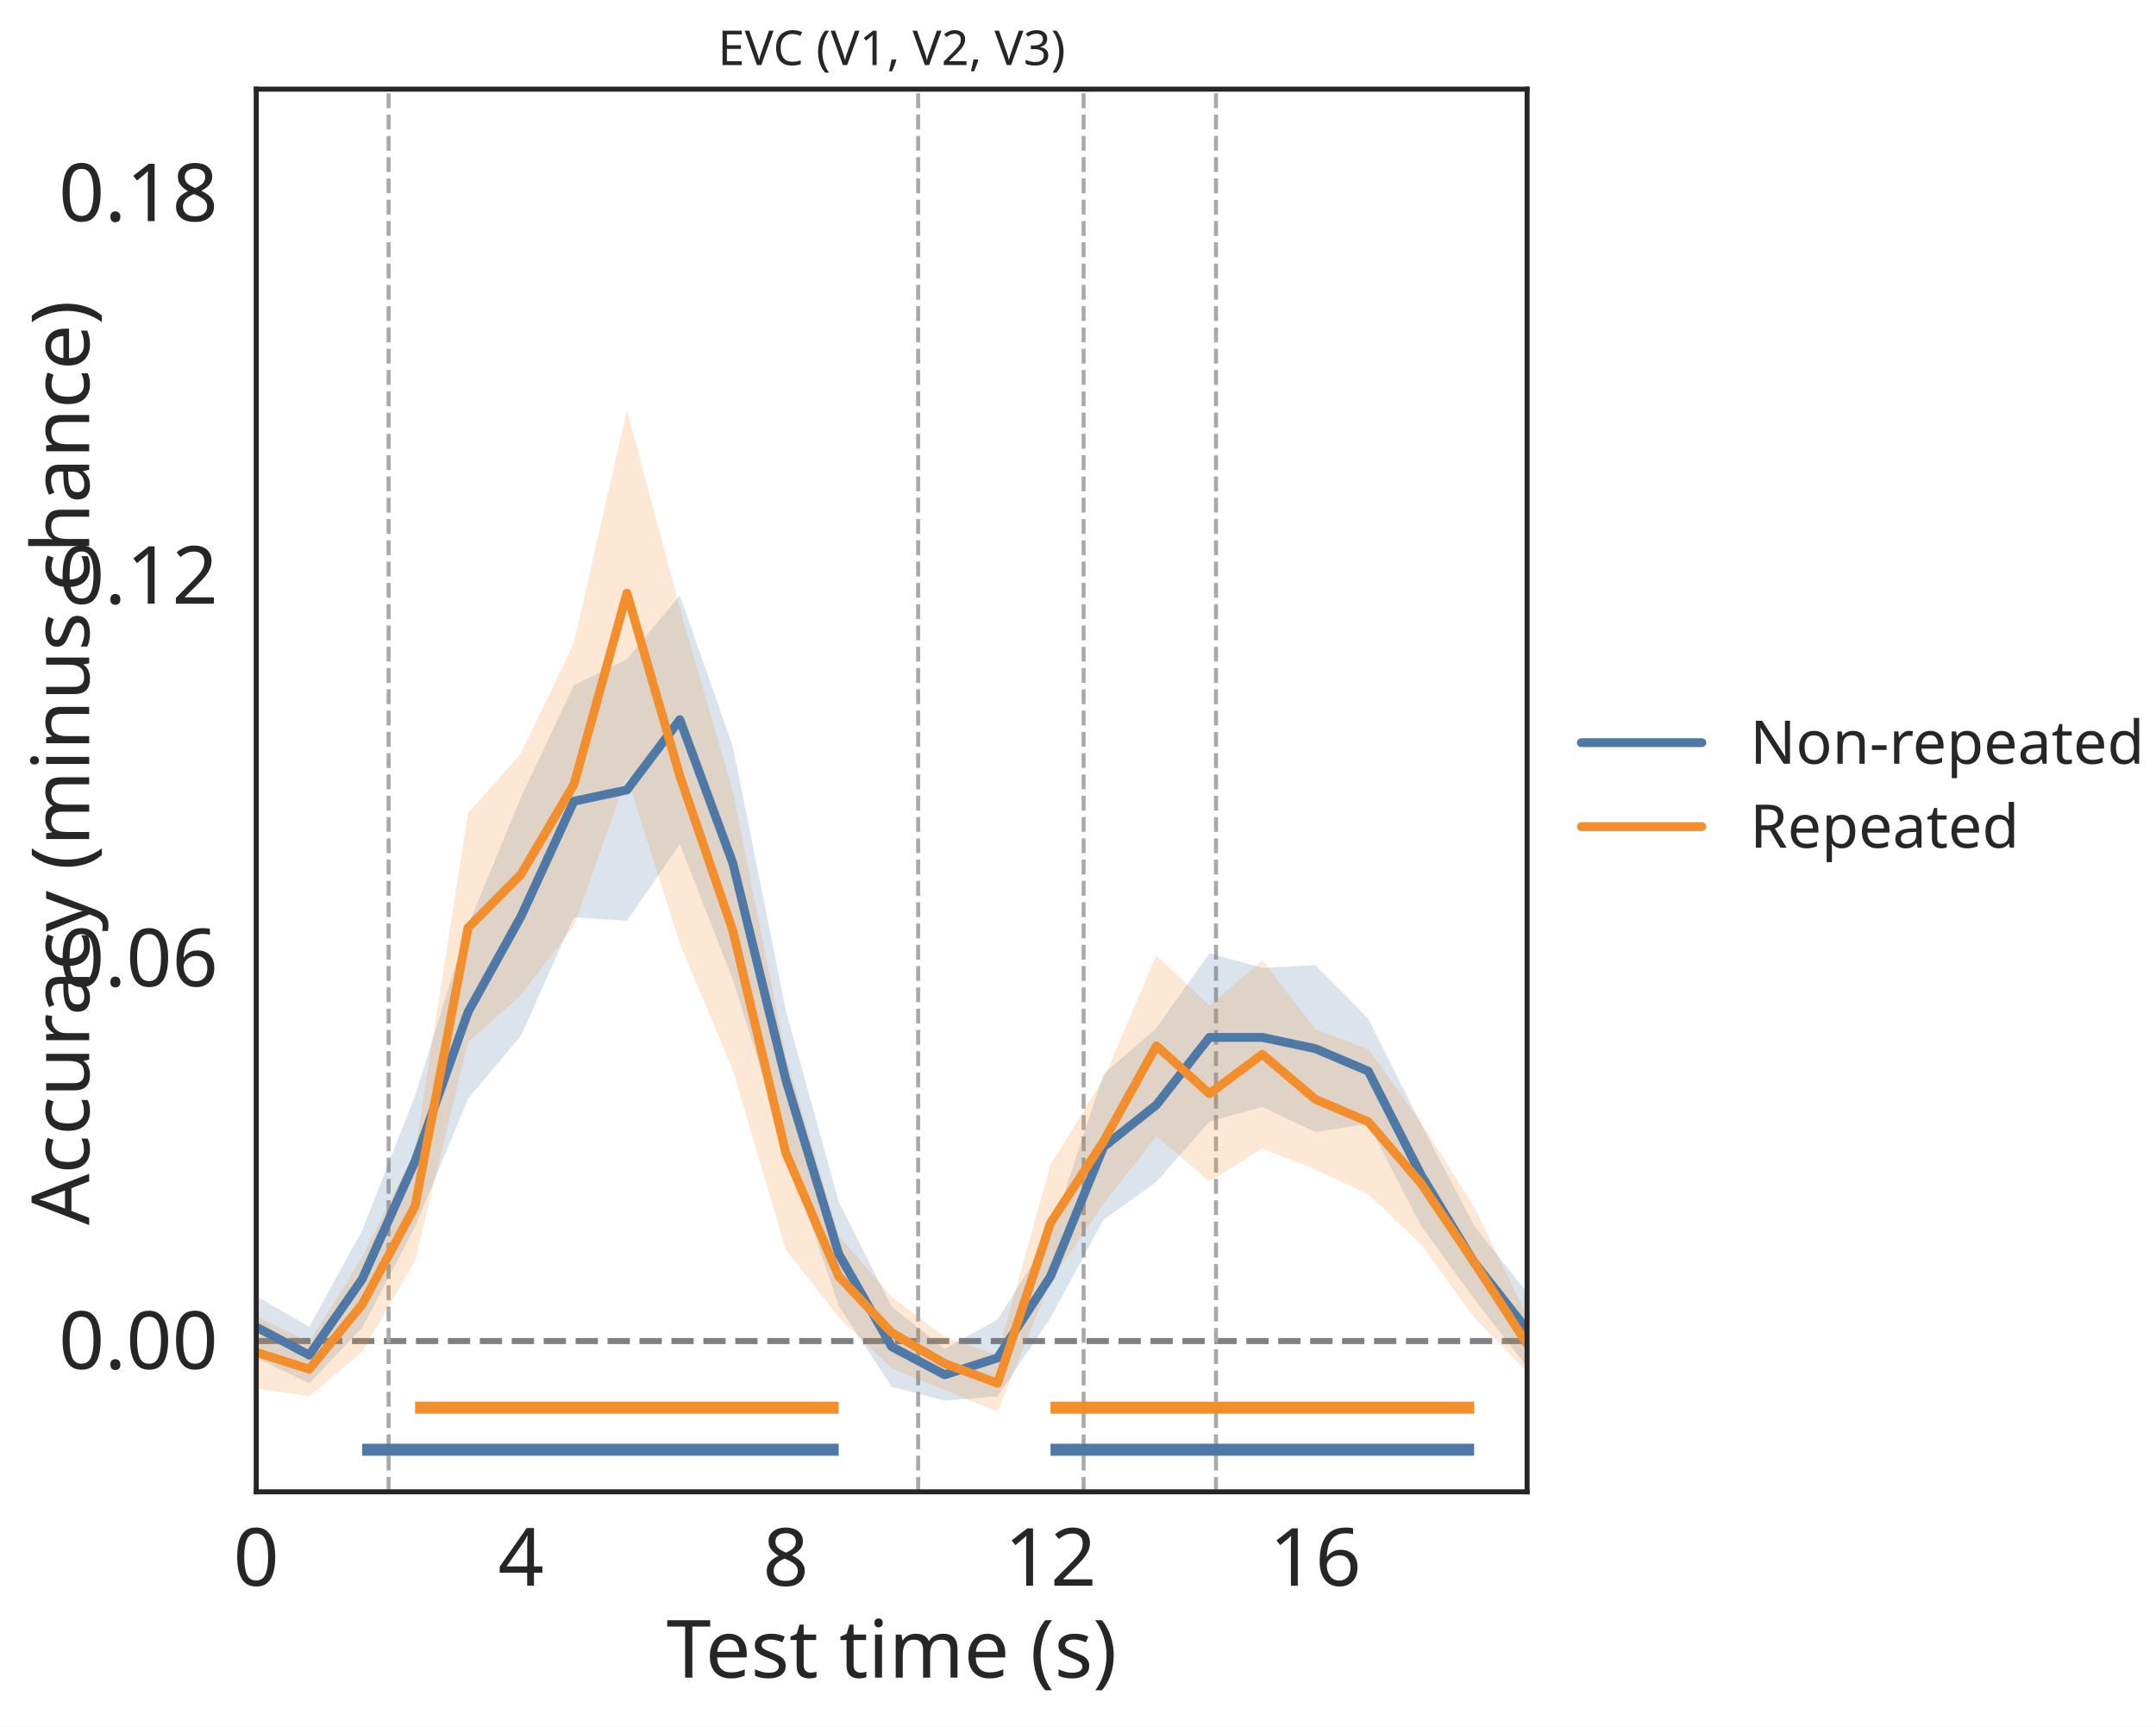
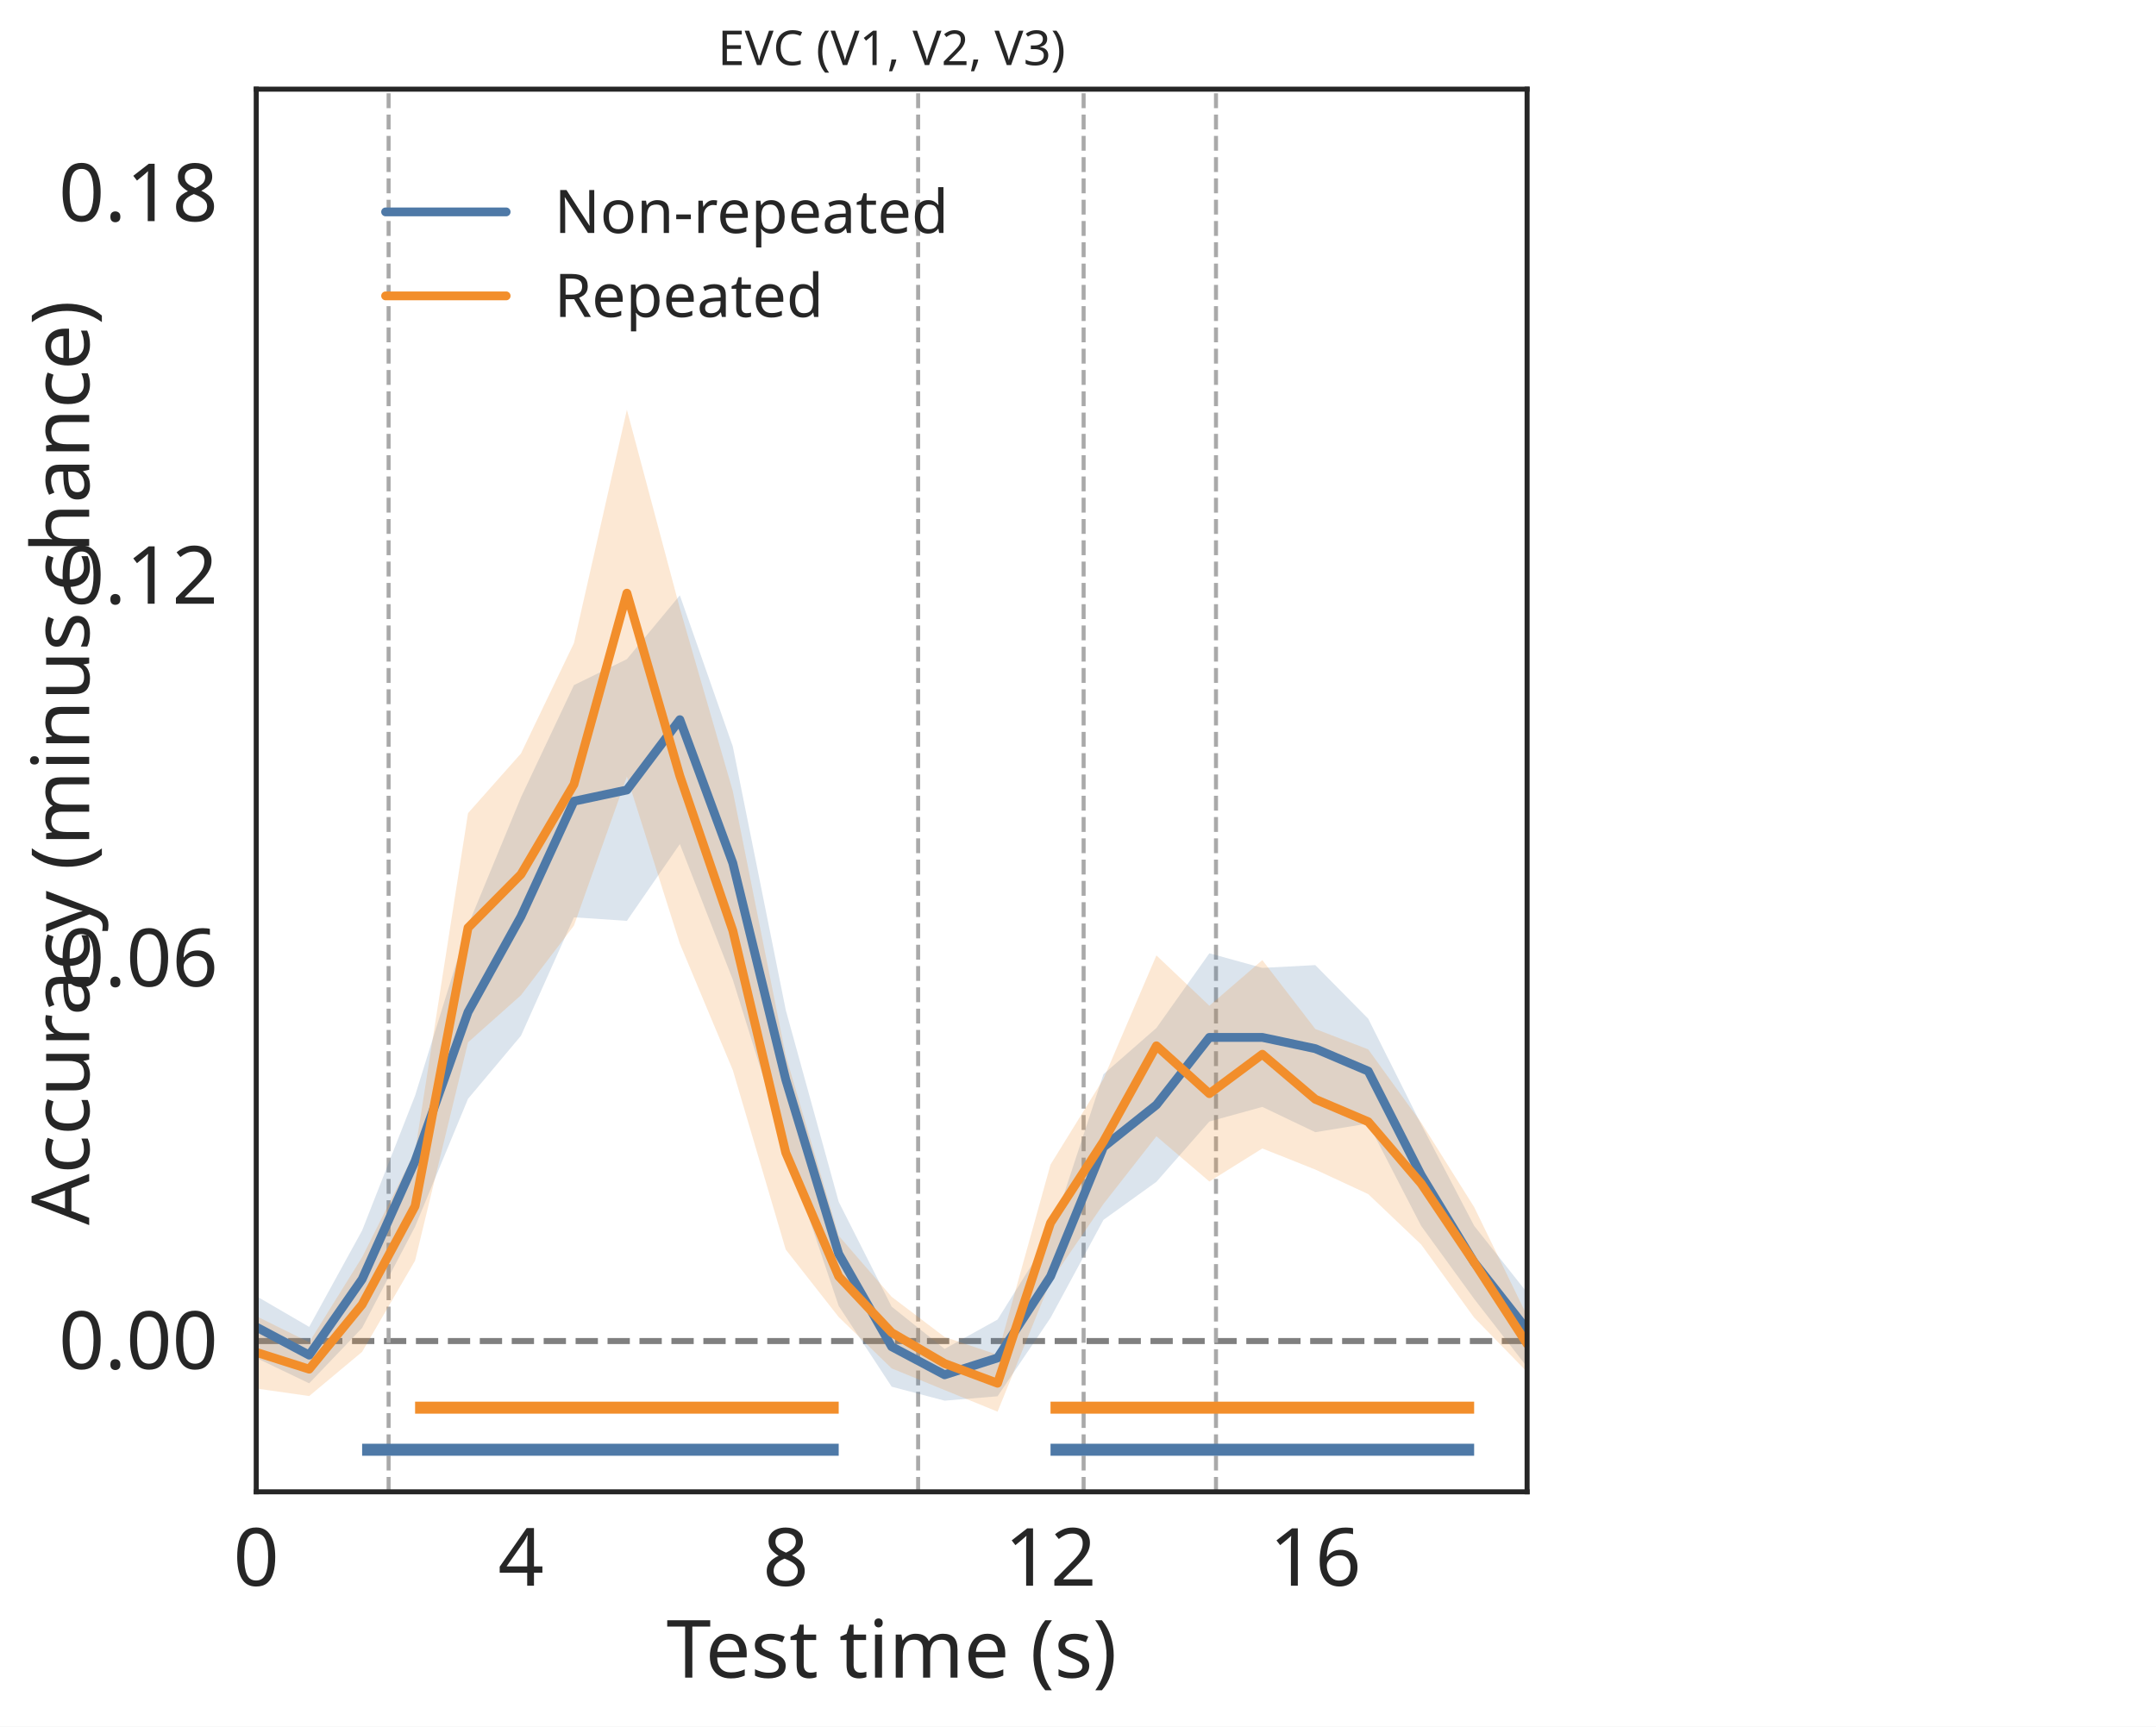
- <svg xmlns="http://www.w3.org/2000/svg" xmlns:xlink="http://www.w3.org/1999/xlink" width="536.674pt" height="429.885pt" viewBox="0 0 536.674 429.885" version="1.1">
-   <defs>
-     <style type="text/css">*{stroke-linejoin: round; stroke-linecap: butt}</style>
+ <svg xmlns="http://www.w3.org/2000/svg" xmlns:xlink="http://www.w3.org/1999/xlink" width="536.674pt" height="429.885pt" viewBox="0 0 536.674 429.885" version="1.1" id="svg29">
+   <defs id="defs1">
+     <style type="text/css" id="style1">*{stroke-linejoin: round; stroke-linecap: butt}</style>
  </defs>
  <g id="figure_1">
    <g id="patch_1">
-       <path d="M 0 429.885  L 536.674 429.885  L 536.674 0  L 0 0  z " style="fill: #ffffff" />
+       <path d="M 0 429.885  L 536.674 429.885  L 536.674 0  L 0 0  z " style="fill: #ffffff" id="path1" />
    </g>
    <g id="axes_1">
      <g id="patch_2">
-         <path d="M 63.78 371.428  L 380.126 371.428  L 380.126 22.2  L 63.78 22.2  z " style="fill: #ffffff" />
+         <path d="M 63.78 371.428  L 380.126 371.428  L 380.126 22.2  L 63.78 22.2  z " style="fill: #ffffff" id="path2" />
      </g>
      <g id="line2d_1">
-         <path d="M 63.78 333.89  L 380.126 333.89  " clip-path="url(#p0edd8dbbe0)" style="fill: none; stroke-dasharray: 5.55,2.4; stroke-dashoffset: 0; stroke: #808080; stroke-width: 1.5" />
+         <path d="M 63.78 333.89  L 380.126 333.89  " clip-path="url(#p0edd8dbbe0)" style="fill: none; stroke-dasharray: 5.55,2.4; stroke-dashoffset: 0; stroke: #808080; stroke-width: 1.5" id="path3" />
      </g>
      <g id="line2d_2">
-         <path d="M 96.732 371.428  L 96.732 22.2  " clip-path="url(#p0edd8dbbe0)" style="fill: none; stroke-dasharray: 3.7,1.6; stroke-dashoffset: 0; stroke: #a9a9a9" />
+         <path d="M 96.732 371.428  L 96.732 22.2  " clip-path="url(#p0edd8dbbe0)" style="fill: none; stroke-dasharray: 3.7,1.6; stroke-dashoffset: 0; stroke: #a9a9a9" id="path4" />
      </g>
      <g id="line2d_3">
-         <path d="M 228.543 371.428  L 228.543 22.2  " clip-path="url(#p0edd8dbbe0)" style="fill: none; stroke-dasharray: 3.7,1.6; stroke-dashoffset: 0; stroke: #a9a9a9" />
+         <path d="M 228.543 371.428  L 228.543 22.2  " clip-path="url(#p0edd8dbbe0)" style="fill: none; stroke-dasharray: 3.7,1.6; stroke-dashoffset: 0; stroke: #a9a9a9" id="path5" />
      </g>
      <g id="line2d_4">
-         <path d="M 269.734 371.428  L 269.734 22.2  " clip-path="url(#p0edd8dbbe0)" style="fill: none; stroke-dasharray: 3.7,1.6; stroke-dashoffset: 0; stroke: #a9a9a9" />
+         <path d="M 269.734 371.428  L 269.734 22.2  " clip-path="url(#p0edd8dbbe0)" style="fill: none; stroke-dasharray: 3.7,1.6; stroke-dashoffset: 0; stroke: #a9a9a9" id="path6" />
      </g>
      <g id="line2d_5">
-         <path d="M 302.687 371.428  L 302.687 22.2  " clip-path="url(#p0edd8dbbe0)" style="fill: none; stroke-dasharray: 3.7,1.6; stroke-dashoffset: 0; stroke: #a9a9a9" />
+         <path d="M 302.687 371.428  L 302.687 22.2  " clip-path="url(#p0edd8dbbe0)" style="fill: none; stroke-dasharray: 3.7,1.6; stroke-dashoffset: 0; stroke: #a9a9a9" id="path7" />
      </g>
      <g id="matplotlib.axis_1">
        <g id="xtick_1">
          <g id="text_1">
-             <text style="fill: #262626; font: 20px 'CMU Serif'; text-anchor: middle" x="63.78" y="394.806" transform="rotate(-0 63.77953 394.8065)">0</text>
+             <text style="fill: #262626; font: 20px 'CMU Serif'; text-anchor: middle" x="63.78" y="394.806" transform="rotate(-0 63.77953 394.8065)" id="text7">0</text>
          </g>
        </g>
        <g id="xtick_2">
          <g id="text_2">
-             <text style="fill: #262626; font: 20px 'CMU Serif'; text-anchor: middle" x="129.685" y="394.806" transform="rotate(-0 129.685 394.8065)">4</text>
+             <text style="fill: #262626; font: 20px 'CMU Serif'; text-anchor: middle" x="129.685" y="394.806" transform="rotate(-0 129.685 394.8065)" id="text8">4</text>
          </g>
        </g>
        <g id="xtick_3">
          <g id="text_3">
-             <text style="fill: #262626; font: 20px 'CMU Serif'; text-anchor: middle" x="195.591" y="394.806" transform="rotate(-0 195.5906 394.8065)">8</text>
+             <text style="fill: #262626; font: 20px 'CMU Serif'; text-anchor: middle" x="195.591" y="394.806" transform="rotate(-0 195.5906 394.8065)" id="text9">8</text>
          </g>
        </g>
        <g id="xtick_4">
          <g id="text_4">
-             <text style="fill: #262626; font: 20px 'CMU Serif'; text-anchor: middle" x="261.496" y="394.806" transform="rotate(-0 261.4961 394.8065)">12</text>
+             <text style="fill: #262626; font: 20px 'CMU Serif'; text-anchor: middle" x="261.496" y="394.806" transform="rotate(-0 261.4961 394.8065)" id="text10">12</text>
          </g>
        </g>
        <g id="xtick_5">
          <g id="text_5">
-             <text style="fill: #262626; font: 20px 'CMU Serif'; text-anchor: middle" x="327.402" y="394.806" transform="rotate(-0 327.4016 394.8065)">16</text>
+             <text style="fill: #262626; font: 20px 'CMU Serif'; text-anchor: middle" x="327.402" y="394.806" transform="rotate(-0 327.4016 394.8065)" id="text11">16</text>
          </g>
        </g>
        <g id="text_6">
-           <text style="fill: #262626; font: 20px 'CMU Serif'; text-anchor: middle" x="221.953" y="417.685" transform="rotate(-0 221.9528 417.6846)">Test time (s)</text>
+           <text style="fill: #262626; font: 20px 'CMU Serif'; text-anchor: middle" x="221.953" y="417.685" transform="rotate(-0 221.9528 417.6846)" id="text12">Test time (s)</text>
        </g>
      </g>
      <g id="matplotlib.axis_2">
        <g id="ytick_1">
          <g id="text_7">
-             <text style="fill: #262626; font: 20px 'CMU Serif'; text-anchor: end" x="54.28" y="340.829" transform="rotate(-0 54.27953 340.829)">0.00</text>
+             <text style="fill: #262626; font: 20px 'CMU Serif'; text-anchor: end" x="54.28" y="340.829" transform="rotate(-0 54.27953 340.829)" id="text13">0.00</text>
          </g>
        </g>
        <g id="ytick_2">
          <g id="text_8">
-             <text style="fill: #262626; font: 20px 'CMU Serif'; text-anchor: end" x="54.28" y="245.571" transform="rotate(-0 54.27953 245.5714)">0.06</text>
+             <text style="fill: #262626; font: 20px 'CMU Serif'; text-anchor: end" x="54.28" y="245.571" transform="rotate(-0 54.27953 245.5714)" id="text14">0.06</text>
          </g>
        </g>
        <g id="ytick_3">
          <g id="text_9">
-             <text style="fill: #262626; font: 20px 'CMU Serif'; text-anchor: end" x="54.28" y="150.314" transform="rotate(-0 54.27953 150.3138)">0.12</text>
+             <text style="fill: #262626; font: 20px 'CMU Serif'; text-anchor: end" x="54.28" y="150.314" transform="rotate(-0 54.27953 150.3138)" id="text15">0.12</text>
          </g>
        </g>
        <g id="ytick_4">
          <g id="text_10">
-             <text style="fill: #262626; font: 20px 'CMU Serif'; text-anchor: end" x="54.28" y="55.056" transform="rotate(-0 54.27953 55.05618)">0.18</text>
+             <text style="fill: #262626; font: 20px 'CMU Serif'; text-anchor: end" x="54.28" y="55.056" transform="rotate(-0 54.27953 55.05618)" id="text16">0.18</text>
          </g>
        </g>
      </g>
      <g id="PolyCollection_1">
-         <defs>
+         <defs id="defs16">
          <path id="mb62001baf8" d="M 63.78 -107.197  L 63.78 -91.793  L 76.961 -85.468  L 90.142 -99.262  L 103.323 -124.487  L 116.504 -156.308  L 129.685 -172.012  L 142.866 -201.485  L 156.047 -200.617  L 169.228 -219.73  L 182.409 -185.967  L 195.591 -143.76  L 208.772 -104.729  L 221.953 -84.632  L 235.134 -81.15  L 248.315 -82.242  L 261.496 -101.765  L 274.677 -126.168  L 287.858 -135.645  L 301.039 -150.651  L 314.22 -154.29  L 327.402 -147.995  L 340.583 -150.149  L 353.764 -124.649  L 366.945 -106.492  L 380.126 -89.532  L 380.126 -108.057  L 380.126 -108.057  L 366.945 -124.698  L 353.764 -149.942  L 340.583 -176.243  L 327.402 -189.596  L 314.22 -188.902  L 301.039 -192.541  L 287.858 -173.947  L 274.677 -162.423  L 261.496 -122.425  L 248.315 -101.347  L 235.134 -94.039  L 221.953 -104.557  L 208.772 -130.661  L 195.591 -178.431  L 182.409 -244.026  L 169.228 -281.664  L 156.047 -265.777  L 142.866 -259.309  L 129.685 -231.381  L 116.504 -199.484  L 103.323 -157.103  L 90.142 -123.528  L 76.961 -99.522  L 63.78 -107.197  z " />
        </defs>
-         <g clip-path="url(#p0edd8dbbe0)">
-           <use xlink:href="#mb62001baf8" x="0" y="429.885" style="fill: #4e79a7; fill-opacity: 0.2" />
+         <g clip-path="url(#p0edd8dbbe0)" id="g16">
+           <use xlink:href="#mb62001baf8" x="0" y="429.885" style="fill: #4e79a7; fill-opacity: 0.2" id="use16" />
        </g>
      </g>
      <g id="PolyCollection_2">
-         <defs>
+         <defs id="defs17">
          <path id="mc70382061b" d="M 63.78 -102.201  L 63.78 -84.188  L 76.961 -82.298  L 90.142 -93.31  L 103.323 -116.021  L 116.504 -170.364  L 129.685 -182.099  L 142.866 -199.424  L 156.047 -236.535  L 169.228 -194.941  L 182.409 -163.461  L 195.591 -118.765  L 208.772 -101.965  L 221.953 -89.184  L 235.134 -83.786  L 248.315 -78.412  L 261.496 -110.864  L 274.677 -130.126  L 287.858 -146.979  L 301.039 -135.712  L 314.22 -143.947  L 327.402 -138.694  L 340.583 -132.578  L 353.764 -120.021  L 366.945 -101.835  L 380.126 -88.309  L 380.126 -102.28  L 380.126 -102.28  L 366.945 -129.355  L 353.764 -150.37  L 340.583 -168.613  L 327.402 -173.698  L 314.22 -190.845  L 301.039 -179.479  L 287.858 -192.013  L 274.677 -161.265  L 261.496 -139.927  L 248.315 -92.577  L 235.134 -97.003  L 221.953 -107.006  L 208.772 -122.224  L 195.591 -167.026  L 182.409 -232.932  L 169.228 -278.453  L 156.047 -327.861  L 142.866 -269.77  L 129.685 -242.294  L 116.504 -227.429  L 103.323 -143.169  L 90.142 -116.879  L 76.961 -95.691  L 63.78 -102.201  z " />
        </defs>
-         <g clip-path="url(#p0edd8dbbe0)">
-           <use xlink:href="#mc70382061b" x="0" y="429.885" style="fill: #f28e2b; fill-opacity: 0.2" />
+         <g clip-path="url(#p0edd8dbbe0)" id="g17">
+           <use xlink:href="#mc70382061b" x="0" y="429.885" style="fill: #f28e2b; fill-opacity: 0.2" id="use17" />
        </g>
      </g>
      <g id="line2d_6">
-         <path d="M 63.78 330.39  L 76.961 337.39  L 90.142 318.49  L 103.323 289.089  L 116.504 251.989  L 129.685 228.188  L 142.866 199.488  L 156.047 196.688  L 169.228 179.187  L 182.409 214.888  L 195.591 268.789  L 208.772 312.19  L 221.953 335.29  L 235.134 342.29  L 248.315 338.09  L 261.496 317.79  L 274.677 285.589  L 287.858 275.089  L 301.039 258.289  L 314.22 258.289  L 327.402 261.089  L 340.583 266.689  L 353.764 292.589  L 366.945 314.29  L 380.126 331.09  " clip-path="url(#p0edd8dbbe0)" style="fill: none; stroke: #4e79a7; stroke-width: 2.2; stroke-linecap: round" />
+         <path d="M 63.78 330.39  L 76.961 337.39  L 90.142 318.49  L 103.323 289.089  L 116.504 251.989  L 129.685 228.188  L 142.866 199.488  L 156.047 196.688  L 169.228 179.187  L 182.409 214.888  L 195.591 268.789  L 208.772 312.19  L 221.953 335.29  L 235.134 342.29  L 248.315 338.09  L 261.496 317.79  L 274.677 285.589  L 287.858 275.089  L 301.039 258.289  L 314.22 258.289  L 327.402 261.089  L 340.583 266.689  L 353.764 292.589  L 366.945 314.29  L 380.126 331.09  " clip-path="url(#p0edd8dbbe0)" style="fill: none; stroke: #4e79a7; stroke-width: 2.2; stroke-linecap: round" id="path17" />
      </g>
      <g id="line2d_7">
-         <path d="M 63.78 336.69  L 76.961 340.89  L 90.142 324.79  L 103.323 300.289  L 116.504 230.988  L 129.685 217.688  L 142.866 195.288  L 156.047 147.687  L 169.228 193.188  L 182.409 231.688  L 195.591 286.989  L 208.772 317.79  L 221.953 331.79  L 235.134 339.49  L 248.315 344.39  L 261.496 304.489  L 274.677 284.189  L 287.858 260.389  L 301.039 272.289  L 314.22 262.489  L 327.402 273.689  L 340.583 279.289  L 353.764 294.689  L 366.945 314.29  L 380.126 334.59  " clip-path="url(#p0edd8dbbe0)" style="fill: none; stroke: #f28e2b; stroke-width: 2.2; stroke-linecap: round" />
+         <path d="M 63.78 336.69  L 76.961 340.89  L 90.142 324.79  L 103.323 300.289  L 116.504 230.988  L 129.685 217.688  L 142.866 195.288  L 156.047 147.687  L 169.228 193.188  L 182.409 231.688  L 195.591 286.989  L 208.772 317.79  L 221.953 331.79  L 235.134 339.49  L 248.315 344.39  L 261.496 304.489  L 274.677 284.189  L 287.858 260.389  L 301.039 272.289  L 314.22 262.489  L 327.402 273.689  L 340.583 279.289  L 353.764 294.689  L 366.945 314.29  L 380.126 334.59  " clip-path="url(#p0edd8dbbe0)" style="fill: none; stroke: #f28e2b; stroke-width: 2.2; stroke-linecap: round" id="path18" />
      </g>
      <g id="patch_3">
-         <path d="M 63.78 371.428  L 63.78 22.2  " style="fill: none; stroke: #262626; stroke-width: 1.25; stroke-linejoin: miter; stroke-linecap: square" />
+         <path d="M 63.78 371.428  L 63.78 22.2  " style="fill: none; stroke: #262626; stroke-width: 1.25; stroke-linejoin: miter; stroke-linecap: square" id="path19" />
      </g>
      <g id="patch_4">
-         <path d="M 380.126 371.428  L 380.126 22.2  " style="fill: none; stroke: #262626; stroke-width: 1.25; stroke-linejoin: miter; stroke-linecap: square" />
+         <path d="M 380.126 371.428  L 380.126 22.2  " style="fill: none; stroke: #262626; stroke-width: 1.25; stroke-linejoin: miter; stroke-linecap: square" id="path20" />
      </g>
      <g id="patch_5">
-         <path d="M 63.78 371.428  L 380.126 371.428  " style="fill: none; stroke: #262626; stroke-width: 1.25; stroke-linejoin: miter; stroke-linecap: square" />
+         <path d="M 63.78 371.428  L 380.126 371.428  " style="fill: none; stroke: #262626; stroke-width: 1.25; stroke-linejoin: miter; stroke-linecap: square" id="path21" />
      </g>
      <g id="patch_6">
-         <path d="M 63.78 22.2  L 380.126 22.2  " style="fill: none; stroke: #262626; stroke-width: 1.25; stroke-linejoin: miter; stroke-linecap: square" />
+         <path d="M 63.78 22.2  L 380.126 22.2  " style="fill: none; stroke: #262626; stroke-width: 1.25; stroke-linejoin: miter; stroke-linecap: square" id="path22" />
      </g>
      <g id="text_11">
-         <text style="fill: #262626; font: 12px 'CMU Serif'; text-anchor: middle" x="221.953" y="16.2" transform="rotate(-0 221.9528 16.2)">EVC (V1, V2, V3)</text>
+         <text style="fill: #262626; font: 12px 'CMU Serif'; text-anchor: middle" x="221.953" y="16.2" transform="rotate(-0 221.9528 16.2)" id="text22">EVC (V1, V2, V3)</text>
      </g>
      <g id="LineCollection_1">
-         <path d="M 90.142 360.951  L 208.772 360.951  " clip-path="url(#p0edd8dbbe0)" style="fill: none; stroke: #4e79a7; stroke-width: 3" />
+         <path d="M 90.142 360.951  L 208.772 360.951  " clip-path="url(#p0edd8dbbe0)" style="fill: none; stroke: #4e79a7; stroke-width: 3" id="path23" />
      </g>
      <g id="LineCollection_2">
-         <path d="M 261.496 360.951  L 366.945 360.951  " clip-path="url(#p0edd8dbbe0)" style="fill: none; stroke: #4e79a7; stroke-width: 3" />
+         <path d="M 261.496 360.951  L 366.945 360.951  " clip-path="url(#p0edd8dbbe0)" style="fill: none; stroke: #4e79a7; stroke-width: 3" id="path24" />
      </g>
      <g id="LineCollection_3">
-         <path d="M 103.323 350.475  L 208.772 350.475  " clip-path="url(#p0edd8dbbe0)" style="fill: none; stroke: #f28e2b; stroke-width: 3" />
+         <path d="M 103.323 350.475  L 208.772 350.475  " clip-path="url(#p0edd8dbbe0)" style="fill: none; stroke: #f28e2b; stroke-width: 3" id="path25" />
      </g>
      <g id="LineCollection_4">
-         <path d="M 261.496 350.475  L 366.945 350.475  " clip-path="url(#p0edd8dbbe0)" style="fill: none; stroke: #f28e2b; stroke-width: 3" />
+         <path d="M 261.496 350.475  L 366.945 350.475  " clip-path="url(#p0edd8dbbe0)" style="fill: none; stroke: #f28e2b; stroke-width: 3" id="path26" />
      </g>
-       <g id="legend_1">
+       <g id="legend_1" transform="translate(-297.638,-132.1465)">
        <g id="line2d_8">
-           <path d="M 393.626 184.906  L 408.626 184.906  L 423.626 184.906  " style="fill: none; stroke: #4e79a7; stroke-width: 2.2; stroke-linecap: round" />
+           <path d="m 393.626,184.906 h 15 15" style="fill:none;stroke:#4e79a7;stroke-width:2.2;stroke-linecap:round" id="path27" />
        </g>
        <g id="text_12">
-           <text style="fill: #262626; font: 15px 'CMU Serif'; text-anchor: start" x="435.626" y="190.156" transform="rotate(-0 435.626 190.1556)">Non-repeated</text>
+           <text style="font-style:normal;font-variant:normal;font-weight:normal;font-stretch:normal;font-size:15px;line-height:normal;font-family:'CMU Serif';text-anchor:start;fill:#262626" x="435.626" y="190.156" id="text27">Non-repeated</text>
        </g>
        <g id="line2d_9">
-           <path d="M 393.626 205.814  L 408.626 205.814  L 423.626 205.814  " style="fill: none; stroke: #f28e2b; stroke-width: 2.2; stroke-linecap: round" />
+           <path d="m 393.626,205.814 h 15 15" style="fill:none;stroke:#f28e2b;stroke-width:2.2;stroke-linecap:round" id="path28" />
        </g>
        <g id="text_13">
-           <text style="fill: #262626; font: 15px 'CMU Serif'; text-anchor: start" x="435.626" y="211.064" transform="rotate(-0 435.626 211.0642)">Repeated</text>
+           <text style="font-style:normal;font-variant:normal;font-weight:normal;font-stretch:normal;font-size:15px;line-height:normal;font-family:'CMU Serif';text-anchor:start;fill:#262626" x="435.626" y="211.064" id="text28">Repeated</text>
        </g>
      </g>
    </g>
    <g id="text_14">
-       <text style="fill: #262626; font: 20px 'CMU Serif'" transform="translate(22.2 305.023) rotate(-90)">Accuracy (minus chance)</text>
+       <text style="fill: #262626; font: 20px 'CMU Serif'" transform="translate(22.2 305.023) rotate(-90)" id="text29">Accuracy (minus chance)</text>
    </g>
  </g>
-   <defs>
+   <defs id="defs29">
    <clipPath id="p0edd8dbbe0">
-       <rect x="63.78" y="22.2" width="316.346" height="349.228" />
+       <rect x="63.78" y="22.2" width="316.346" height="349.228" id="rect29" />
    </clipPath>
  </defs>
</svg>
